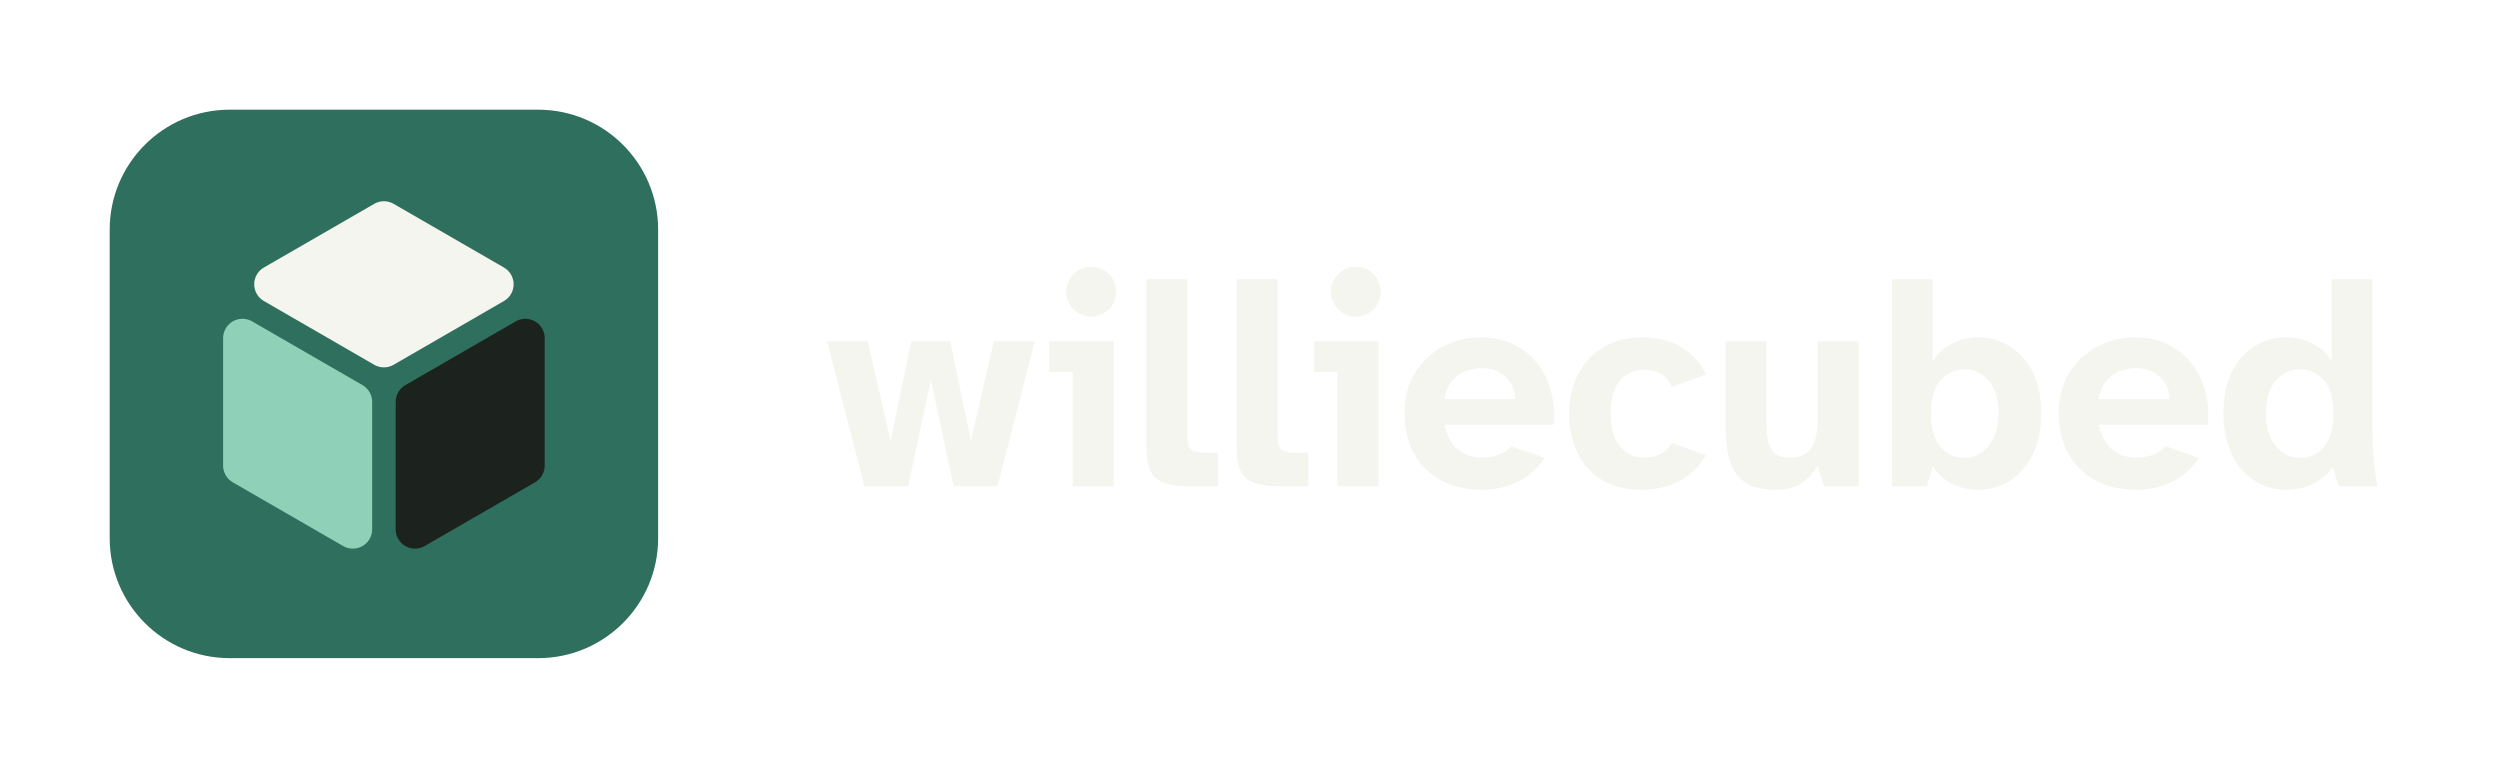
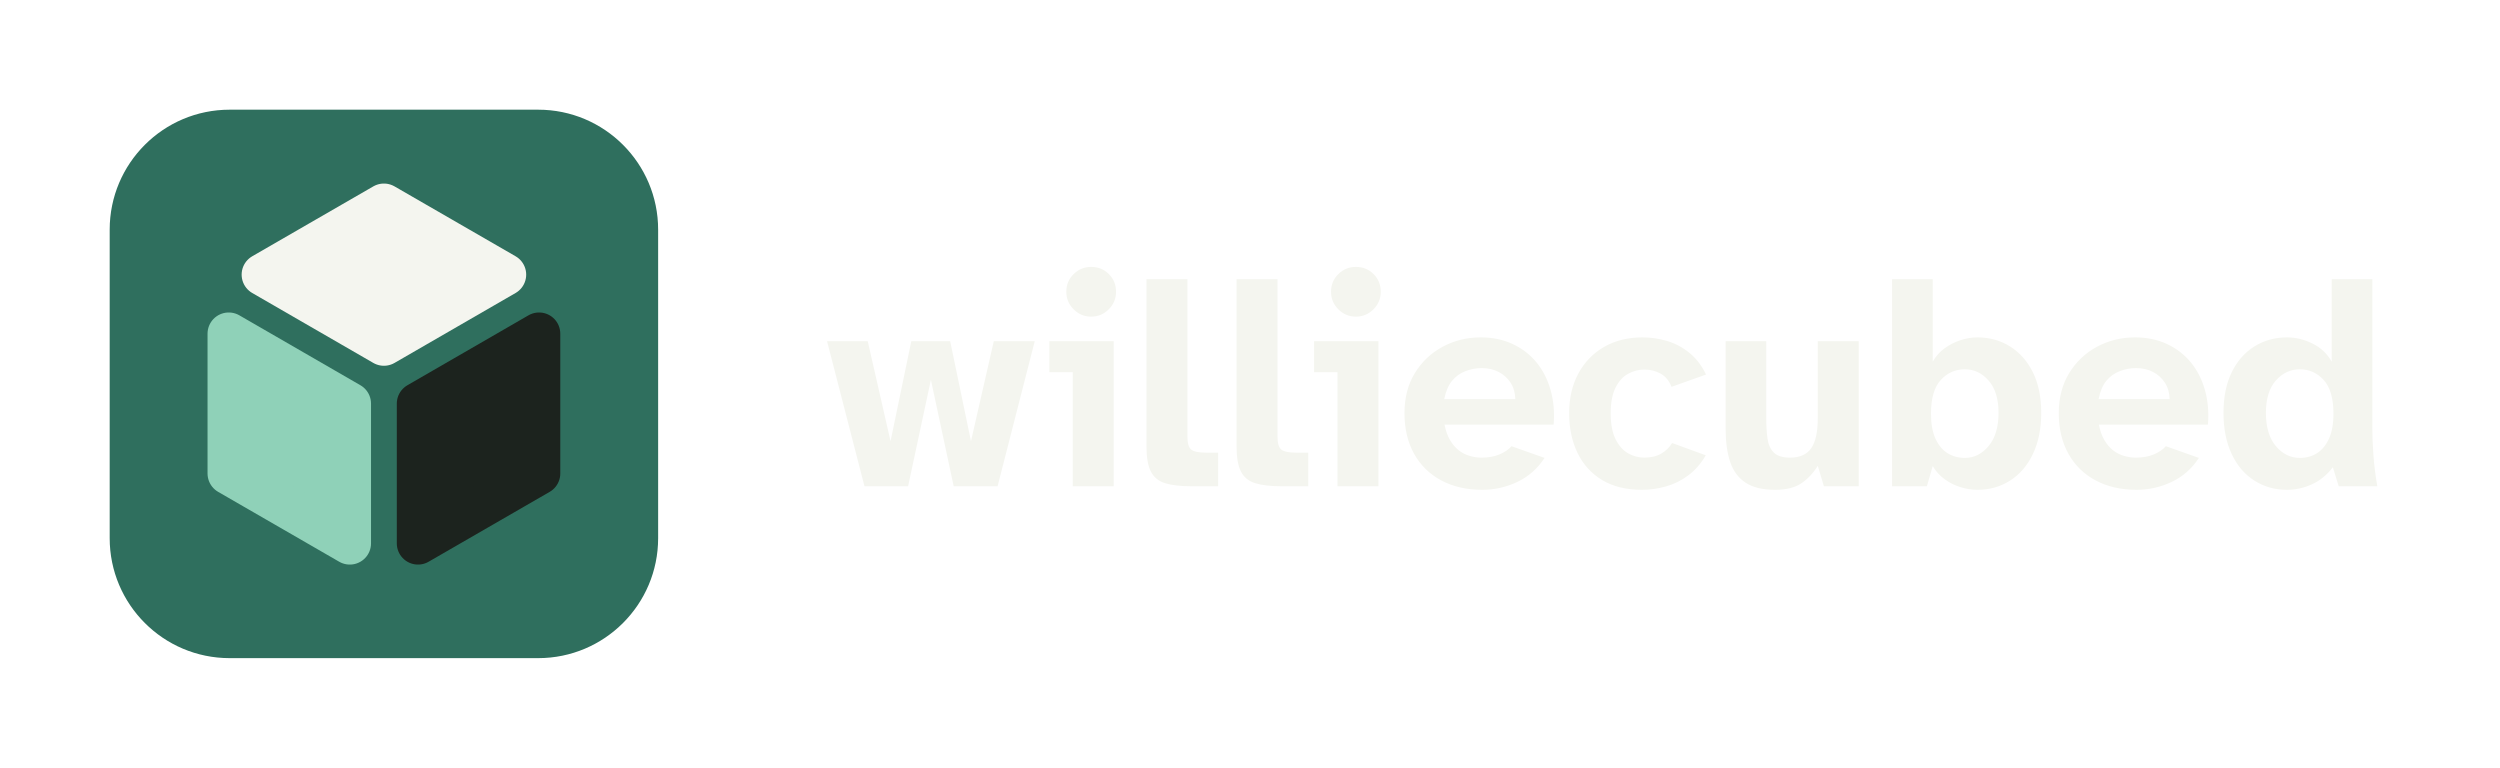
<svg xmlns="http://www.w3.org/2000/svg" viewBox="0 0 547 168" width="547" height="168">
  <rect x="24" y="24" width="120" height="120" rx="26.25" fill="#2f6f5e" />
-   <path d="M84 48.26L108.15 62.2L84 76.15L59.85 62.2Z" fill="#f4f5ef" stroke="#f4f5ef" stroke-width="8.46" stroke-linejoin="round" />
-   <path d="M53.05 73.98L77.2 87.93L77.2 115.81L53.05 101.87Z" fill="#8fd1b8" stroke="#8fd1b8" stroke-width="8.46" stroke-linejoin="round" />
-   <path d="M90.8 87.93L114.95 73.98L114.95 101.87L90.8 115.81Z" fill="#1c231e" stroke="#1c231e" stroke-width="8.46" stroke-linejoin="round" />
+   <path d="M84 44.8L110.49 60.09L84 75.39L57.51 60.09Z" fill="#f4f5ef" stroke="#f4f5ef" stroke-width="9.28" stroke-linejoin="round" />
+   <path d="M50.05 73.01L76.54 88.31L76.54 118.89L50.05 103.6Z" fill="#8fd1b8" stroke="#8fd1b8" stroke-width="9.28" stroke-linejoin="round" />
+   <path d="M91.46 88.31L117.95 73.01L117.95 103.6L91.46 118.89Z" fill="#1c231e" stroke="#1c231e" stroke-width="9.28" stroke-linejoin="round" />
  <path d="M198.69 106.40L189.15 106.40L180.96 74.66L189.86 74.66L194.85 96.54L199.39 74.66L207.90 74.66L212.45 96.54L217.44 74.66L226.40 74.66L218.27 106.40L208.67 106.40L203.68 83.10L198.69 106.40ZM243.68 106.40L234.72 106.40L234.72 81.44L229.60 81.44L229.60 74.66L243.68 74.66L243.68 106.40ZM238.75 69.28L238.75 69.28Q236.51 69.28 234.91 67.68Q233.31 66.08 233.31 63.84L233.31 63.84Q233.31 61.54 234.91 59.97Q236.51 58.40 238.75 58.40L238.75 58.40Q241.06 58.40 242.62 59.97Q244.19 61.54 244.19 63.84L244.19 63.84Q244.19 66.08 242.59 67.68Q240.99 69.28 238.75 69.28ZM266.53 106.40L260.83 106.40Q257.12 106.40 254.94 105.73Q252.77 105.06 251.81 103.17Q250.85 101.28 250.85 97.70L250.85 97.70L250.85 61.09L259.81 61.09L259.81 95.52Q259.81 97.70 260.64 98.37Q261.47 99.04 263.90 99.04L263.90 99.04L266.53 99.04L266.53 106.40ZM286.24 106.40L280.54 106.40Q276.83 106.40 274.66 105.73Q272.48 105.06 271.52 103.17Q270.56 101.28 270.56 97.70L270.56 97.70L270.56 61.09L279.52 61.09L279.52 95.52Q279.52 97.70 280.35 98.37Q281.18 99.04 283.62 99.04L283.62 99.04L286.24 99.04L286.24 106.40ZM301.60 106.40L292.64 106.40L292.64 81.44L287.52 81.44L287.52 74.66L301.60 74.66L301.60 106.40ZM296.67 69.28L296.67 69.28Q294.43 69.28 292.83 67.68Q291.23 66.08 291.23 63.84L291.23 63.84Q291.23 61.54 292.83 59.97Q294.43 58.40 296.67 58.40L296.67 58.40Q298.98 58.40 300.54 59.97Q302.11 61.54 302.11 63.84L302.11 63.84Q302.11 66.08 300.51 67.68Q298.91 69.28 296.67 69.28ZM324.32 107.17L324.32 107.17Q319.20 107.17 315.36 105.12Q311.52 103.07 309.41 99.30Q307.30 95.52 307.30 90.40L307.30 90.40Q307.30 85.34 309.57 81.63Q311.84 77.92 315.65 75.87Q319.46 73.82 324 73.82L324 73.82Q327.84 73.82 330.94 75.26Q334.05 76.70 336.16 79.26Q338.27 81.82 339.26 85.31Q340.26 88.80 339.94 92.90L339.94 92.90L316.06 92.90Q316.45 94.88 317.25 96.26Q318.05 97.63 319.14 98.50Q320.22 99.36 321.54 99.74Q322.85 100.13 324.13 100.13L324.13 100.13Q326.43 100.13 328.10 99.42Q329.76 98.72 330.72 97.63L330.72 97.63L337.95 100.19Q335.65 103.71 332 105.44Q328.35 107.17 324.32 107.17ZM316 87.33L316 87.33L331.55 87.33Q331.49 85.22 330.50 83.71Q329.50 82.21 327.90 81.38Q326.30 80.54 324.19 80.54L324.19 80.54Q322.34 80.54 320.61 81.22Q318.88 81.89 317.70 83.33Q316.51 84.77 316 87.33ZM359.26 107.17L359.26 107.17Q354.14 107.17 350.59 105.06Q347.04 102.94 345.18 99.14Q343.33 95.33 343.33 90.40L343.33 90.40Q343.33 85.47 345.34 81.73Q347.36 77.98 350.98 75.90Q354.59 73.82 359.39 73.82L359.39 73.82Q362.14 73.82 364.80 74.62Q367.46 75.42 369.66 77.22Q371.87 79.01 373.28 81.95L373.28 81.95L365.73 84.64Q364.96 82.66 363.36 81.76Q361.76 80.86 359.78 80.86L359.78 80.86Q357.92 80.86 356.22 81.79Q354.53 82.72 353.47 84.83Q352.42 86.94 352.42 90.46L352.42 90.46Q352.42 93.98 353.50 96.13Q354.59 98.27 356.26 99.20Q357.92 100.13 359.78 100.13L359.78 100.13Q361.95 100.13 363.46 99.26Q364.96 98.40 365.86 96.93L365.86 96.93L373.22 99.62Q371.68 102.30 369.41 104Q367.14 105.70 364.51 106.43Q361.89 107.17 359.26 107.17ZM388.38 107.17L388.38 107.17Q384.29 107.17 381.92 105.60Q379.55 104.03 378.56 101.06Q377.57 98.08 377.57 93.92L377.57 93.92L377.57 74.66L386.46 74.66L386.46 91.68Q386.46 93.92 386.72 95.90Q386.98 97.89 388.10 99.01Q389.22 100.13 391.65 100.13L391.65 100.13Q394.85 100.13 396.29 98.08Q397.73 96.03 397.73 91.49L397.73 91.49L397.73 74.66L406.69 74.66L406.69 106.40L399.07 106.40L397.73 101.92Q396.32 104.22 394.21 105.70Q392.10 107.17 388.38 107.17ZM432.67 107.17L432.67 107.17Q430.82 107.17 428.96 106.59Q427.10 106.02 425.50 104.86Q423.90 103.71 422.88 101.98L422.88 101.98L421.60 106.40L413.98 106.40L413.98 61.09L422.88 61.09L422.88 79.14Q423.90 77.34 425.50 76.19Q427.10 75.04 428.96 74.43Q430.82 73.82 432.67 73.82L432.67 73.82Q436.64 73.82 439.81 75.81Q442.98 77.79 444.80 81.47Q446.62 85.15 446.62 90.34L446.62 90.34Q446.62 95.52 444.80 99.33Q442.98 103.14 439.81 105.15Q436.64 107.17 432.67 107.17ZM429.92 100.19L429.92 100.19Q432.93 100.19 435.10 97.60Q437.28 95.01 437.28 90.34L437.28 90.34Q437.28 85.73 435.10 83.26Q432.93 80.80 429.92 80.80L429.92 80.80Q426.78 80.80 424.64 83.14Q422.50 85.47 422.50 90.53L422.50 90.53Q422.50 93.86 423.49 96Q424.48 98.14 426.14 99.17Q427.81 100.19 429.92 100.19ZM467.49 107.17L467.49 107.17Q462.37 107.17 458.53 105.12Q454.69 103.07 452.58 99.30Q450.46 95.52 450.46 90.40L450.46 90.40Q450.46 85.34 452.74 81.63Q455.01 77.92 458.82 75.87Q462.62 73.82 467.17 73.82L467.17 73.82Q471.01 73.82 474.11 75.26Q477.22 76.70 479.33 79.26Q481.44 81.82 482.43 85.31Q483.42 88.80 483.10 92.90L483.10 92.90L459.23 92.90Q459.62 94.88 460.42 96.26Q461.22 97.63 462.30 98.50Q463.39 99.36 464.70 99.74Q466.02 100.13 467.30 100.13L467.30 100.13Q469.60 100.13 471.26 99.42Q472.93 98.72 473.89 97.63L473.89 97.63L481.12 100.19Q478.82 103.71 475.17 105.44Q471.52 107.17 467.49 107.17ZM459.17 87.33L459.17 87.33L474.72 87.33Q474.66 85.22 473.66 83.71Q472.67 82.21 471.07 81.38Q469.47 80.54 467.36 80.54L467.36 80.54Q465.50 80.54 463.78 81.22Q462.05 81.89 460.86 83.33Q459.68 84.77 459.17 87.33ZM500.38 107.17L500.38 107.17Q496.42 107.17 493.25 105.15Q490.08 103.14 488.29 99.33Q486.50 95.52 486.50 90.34L486.50 90.34Q486.50 85.15 488.29 81.47Q490.08 77.79 493.25 75.81Q496.42 73.82 500.38 73.82L500.38 73.82Q503.26 73.82 505.98 75.17Q508.70 76.51 510.18 79.14L510.18 79.14L510.18 61.09L519.07 61.09L519.07 94.05Q519.07 96.29 519.30 99.52Q519.52 102.75 520.16 106.40L520.16 106.40L511.71 106.40L510.43 102.24Q508.45 104.80 505.82 105.98Q503.20 107.17 500.38 107.17ZM503.20 100.19L503.20 100.19Q505.31 100.19 506.94 99.17Q508.58 98.14 509.57 96Q510.56 93.86 510.56 90.53L510.56 90.53Q510.56 85.47 508.42 83.14Q506.27 80.80 503.20 80.80L503.20 80.80Q500.13 80.80 497.95 83.26Q495.78 85.73 495.78 90.34L495.78 90.34Q495.78 95.01 497.95 97.60Q500.13 100.19 503.20 100.19Z" fill="#f4f5ef" />
</svg>
